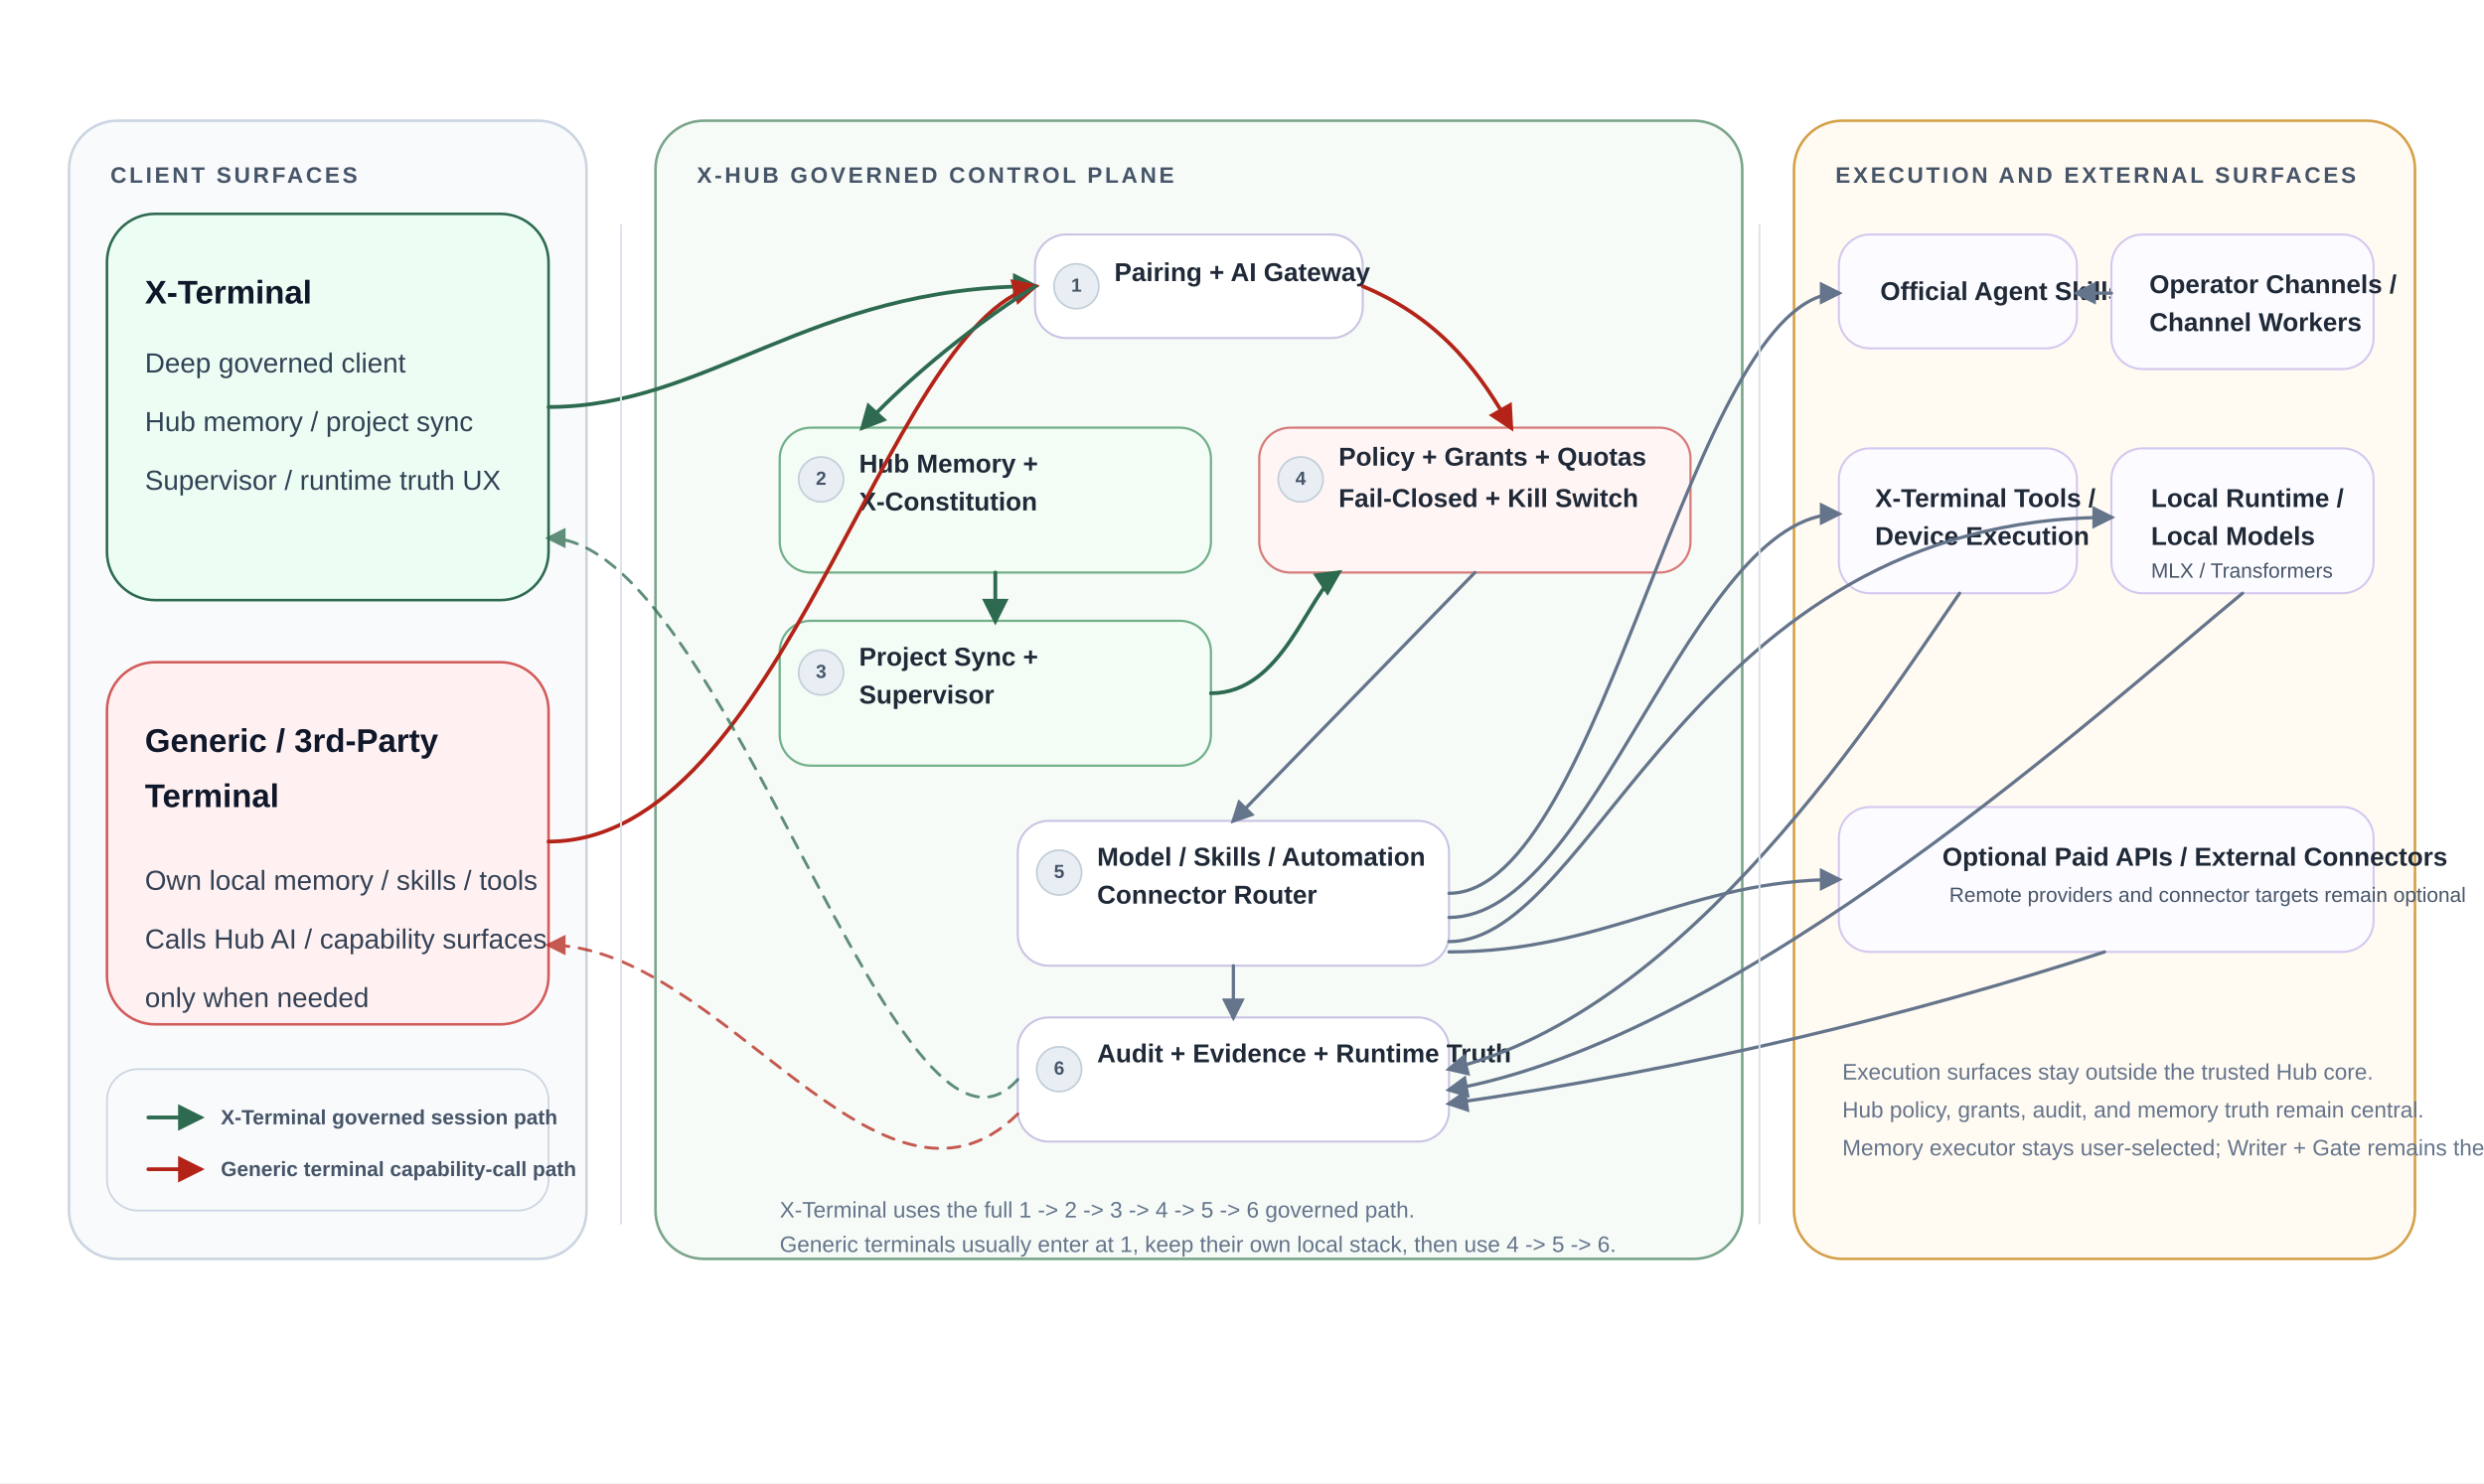
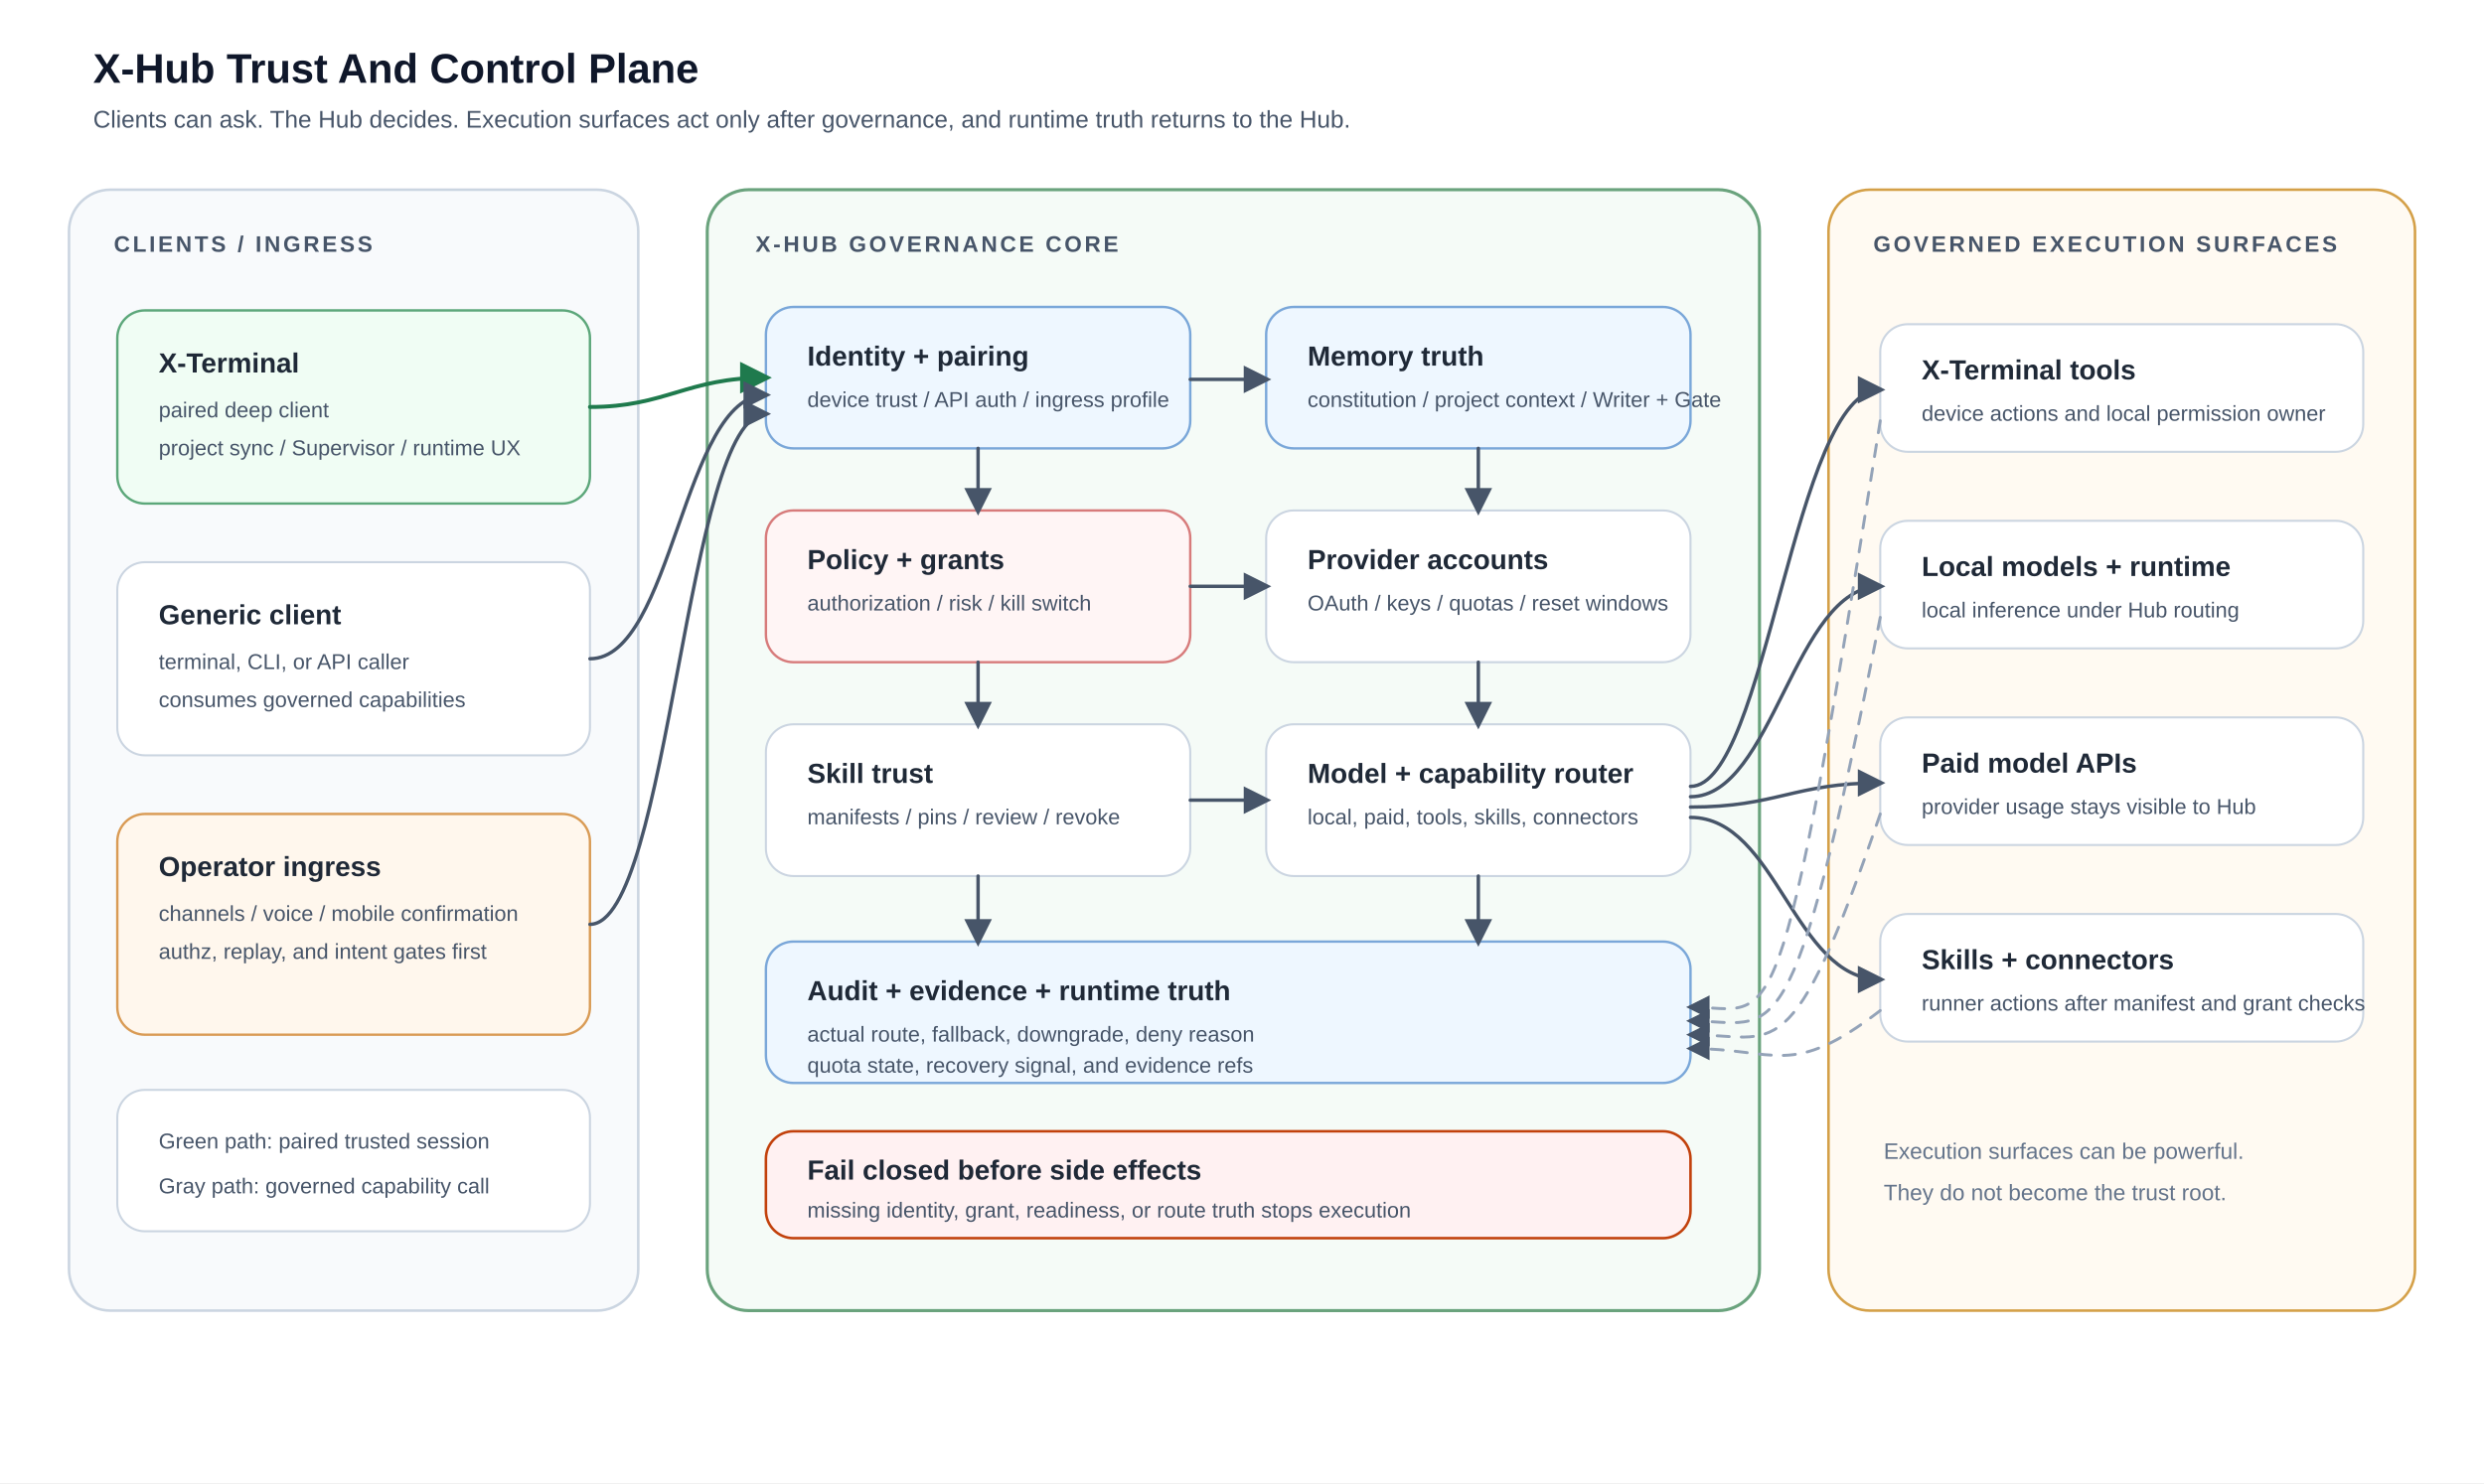
<svg xmlns="http://www.w3.org/2000/svg" viewBox="0 0 1440 860" role="img" aria-labelledby="title desc">
  <defs>
-     <marker id="arrow-gray" markerWidth="7" markerHeight="7" refX="5.8" refY="3.5" orient="auto" markerUnits="strokeWidth">
-       <path d="M 0 0 L 7 3.5 L 0 7 z" fill="#64748b" />
+     <marker id="arrow" markerWidth="8" markerHeight="8" refX="6.5" refY="4" orient="auto" markerUnits="strokeWidth">
+       <path d="M 0 0 L 8 4 L 0 8 z" fill="#475569" />
    </marker>
-     <marker id="arrow-green" markerWidth="7" markerHeight="7" refX="5.8" refY="3.5" orient="auto" markerUnits="strokeWidth">
-       <path d="M 0 0 L 7 3.5 L 0 7 z" fill="#2d6a4f" />
+     <marker id="arrow-green" markerWidth="8" markerHeight="8" refX="6.5" refY="4" orient="auto" markerUnits="strokeWidth">
+       <path d="M 0 0 L 8 4 L 0 8 z" fill="#1f7a4d" />
    </marker>
-     <marker id="arrow-red" markerWidth="7" markerHeight="7" refX="5.8" refY="3.5" orient="auto" markerUnits="strokeWidth">
-       <path d="M 0 0 L 7 3.5 L 0 7 z" fill="#b42318" />
+     <marker id="arrow-red" markerWidth="8" markerHeight="8" refX="6.5" refY="4" orient="auto" markerUnits="strokeWidth">
+       <path d="M 0 0 L 8 4 L 0 8 z" fill="#b42318" />
    </marker>
    <style>
      .bg { fill: #ffffff; }
-       .panel { rx: 28; ry: 28; stroke-width: 1.5; }
-       .client-shell { fill: #f8fafc; stroke: #cbd5e1; }
-       .hub-panel { fill: #f6fbf7; stroke: #7aa58a; }
-       .exec-panel { fill: #fffaf2; stroke: #d4a048; }
-       .xt-band { fill: #ecfdf3; stroke: #2d6a4f; }
-       .gt-band { fill: #fff1f1; stroke: #d25b5b; }
-       .footer-card { fill: #f8fafc; stroke: #cbd5e1; rx: 18; ry: 18; }
-       .stage { fill: #ffffff; stroke: #c9c3e4; stroke-width: 1.2; rx: 18; ry: 18; }
-       .stage-green { fill: #f3fcf5; stroke: #72b08a; stroke-width: 1.3; rx: 18; ry: 18; }
-       .stage-danger { fill: #fff5f5; stroke: #d77b7b; stroke-width: 1.3; rx: 18; ry: 18; }
-       .surface { fill: #fcfbff; stroke: #d4c8ef; stroke-width: 1.2; rx: 18; ry: 18; }
-       .panel-title { font: 600 13px 'Segoe UI', Arial, sans-serif; letter-spacing: 0.12em; fill: #475569; }
-       .band-title { font: 700 19px 'Segoe UI', Arial, sans-serif; fill: #0f172a; }
-       .band-copy { font: 500 16px 'Segoe UI', Arial, sans-serif; fill: #334155; }
-       .card-title { font: 700 15px 'Segoe UI', Arial, sans-serif; fill: #1f2937; }
-       .card-copy { font: 500 12px 'Segoe UI', Arial, sans-serif; fill: #475569; }
-       .note { font: 500 13px 'Segoe UI', Arial, sans-serif; fill: #64748b; }
-       .legend { font: 600 12px 'Segoe UI', Arial, sans-serif; fill: #475569; }
-       .badge { fill: #e8eef3; stroke: #c2ced8; stroke-width: 1; }
-       .badge-text { font: 700 11px 'Segoe UI', Arial, sans-serif; fill: #475569; text-anchor: middle; dominant-baseline: middle; }
-       .flow-gray { fill: none; stroke: #64748b; stroke-width: 1.9; stroke-linecap: round; stroke-linejoin: round; marker-end: url(#arrow-gray); }
-       .flow-green { fill: none; stroke: #2d6a4f; stroke-width: 2.2; stroke-linecap: round; stroke-linejoin: round; marker-end: url(#arrow-green); }
-       .flow-red { fill: none; stroke: #b42318; stroke-width: 2.2; stroke-linecap: round; stroke-linejoin: round; marker-end: url(#arrow-red); }
-       .flow-green-soft { fill: none; stroke: #2d6a4f; stroke-width: 1.7; stroke-dasharray: 7 6; stroke-linecap: round; stroke-linejoin: round; marker-end: url(#arrow-green); opacity: 0.75; }
-       .flow-red-soft { fill: none; stroke: #b42318; stroke-width: 1.7; stroke-dasharray: 7 6; stroke-linecap: round; stroke-linejoin: round; marker-end: url(#arrow-red); opacity: 0.75; }
-       .divider { fill: none; stroke: #dbe3ea; stroke-width: 1.1; }
+       .panel { fill: #f8fafc; stroke: #cbd5e1; stroke-width: 1.5; rx: 24; ry: 24; }
+       .hub-panel { fill: #f5fbf7; stroke: #6aa37d; stroke-width: 1.8; rx: 24; ry: 24; }
+       .exec-panel { fill: #fffaf2; stroke: #d4a048; stroke-width: 1.5; rx: 24; ry: 24; }
+       .card { fill: #ffffff; stroke: #cbd5e1; stroke-width: 1.2; rx: 16; ry: 16; }
+       .client-card { fill: #f0fdf4; stroke: #5ca77a; stroke-width: 1.4; rx: 16; ry: 16; }
+       .ingress-card { fill: #fff7ed; stroke: #d99b55; stroke-width: 1.4; rx: 16; ry: 16; }
+       .policy-card { fill: #fff5f5; stroke: #d77b7b; stroke-width: 1.4; rx: 16; ry: 16; }
+       .truth-card { fill: #eef7ff; stroke: #7aa7d9; stroke-width: 1.4; rx: 16; ry: 16; }
+       .fail-card { fill: #fff1f2; stroke: #c2410c; stroke-width: 1.5; rx: 16; ry: 16; }
+       .title { font: 700 24px Arial, sans-serif; fill: #0f172a; }
+       .subtitle { font: 500 14px Arial, sans-serif; fill: #475569; }
+       .panel-title { font: 700 13px Arial, sans-serif; letter-spacing: 0.12em; fill: #475569; }
+       .card-title { font: 700 16px Arial, sans-serif; fill: #1f2937; }
+       .card-copy { font: 500 12.5px Arial, sans-serif; fill: #475569; }
+       .note { font: 500 13px Arial, sans-serif; fill: #64748b; }
+       .flow { fill: none; stroke: #475569; stroke-width: 2; stroke-linecap: round; stroke-linejoin: round; marker-end: url(#arrow); }
+       .flow-green { fill: none; stroke: #1f7a4d; stroke-width: 2.3; stroke-linecap: round; stroke-linejoin: round; marker-end: url(#arrow-green); }
+       .flow-red { fill: none; stroke: #b42318; stroke-width: 2.3; stroke-linecap: round; stroke-linejoin: round; marker-end: url(#arrow-red); }
+       .flow-soft { fill: none; stroke: #94a3b8; stroke-width: 1.7; stroke-dasharray: 7 7; stroke-linecap: round; stroke-linejoin: round; marker-end: url(#arrow); }
    </style>
  </defs>
  <rect class="bg" x="0" y="0" width="1440" height="860" />
-   <rect class="panel client-shell" x="40" y="70" width="300" height="660" />
-   <text class="panel-title" x="64" y="106">CLIENT SURFACES</text>
-   <rect class="panel xt-band" x="62" y="124" width="256" height="224" />
-   <text class="band-title" x="84" y="176">X-Terminal</text>
-   <text class="band-copy" x="84" y="216">Deep governed client</text>
-   <text class="band-copy" x="84" y="250">Hub memory / project sync</text>
-   <text class="band-copy" x="84" y="284">Supervisor / runtime truth UX</text>
-   <rect class="panel gt-band" x="62" y="384" width="256" height="210" />
-   <text class="band-title" x="84" y="436">Generic / 3rd-Party</text>
-   <text class="band-title" x="84" y="468">Terminal</text>
-   <text class="band-copy" x="84" y="516">Own local memory / skills / tools</text>
-   <text class="band-copy" x="84" y="550">Calls Hub AI / capability surfaces</text>
-   <text class="band-copy" x="84" y="584">only when needed</text>
-   <rect class="footer-card" x="62" y="620" width="256" height="82" />
-   <path class="flow-green" d="M 86 648 L 116 648" />
-   <text class="legend" x="128" y="652">X-Terminal governed session path</text>
-   <path class="flow-red" d="M 86 678 L 116 678" />
-   <text class="legend" x="128" y="682">Generic terminal capability-call path</text>
-   <rect class="panel hub-panel" x="380" y="70" width="630" height="660" />
-   <text class="panel-title" x="404" y="106">X-HUB GOVERNED CONTROL PLANE</text>
-   <rect class="stage" x="600" y="136" width="190" height="60" />
-   <circle class="badge" cx="624" cy="166" r="13" />
-   <text class="badge-text" x="624" y="166">1</text>
-   <text class="card-title" x="646" y="163">Pairing + AI Gateway</text>
-   <rect class="stage-green" x="452" y="248" width="250" height="84" />
-   <circle class="badge" cx="476" cy="278" r="13" />
-   <text class="badge-text" x="476" y="278">2</text>
-   <text class="card-title" x="498" y="274">Hub Memory +</text>
-   <text class="card-title" x="498" y="296">X-Constitution</text>
-   <rect class="stage-green" x="452" y="360" width="250" height="84" />
-   <circle class="badge" cx="476" cy="390" r="13" />
-   <text class="badge-text" x="476" y="390">3</text>
-   <text class="card-title" x="498" y="386">Project Sync +</text>
-   <text class="card-title" x="498" y="408">Supervisor</text>
-   <rect class="stage-danger" x="730" y="248" width="250" height="84" />
-   <circle class="badge" cx="754" cy="278" r="13" />
-   <text class="badge-text" x="754" y="278">4</text>
-   <text class="card-title" x="776" y="270">Policy + Grants + Quotas</text>
-   <text class="card-title" x="776" y="294">Fail-Closed + Kill Switch</text>
-   <rect class="stage" x="590" y="476" width="250" height="84" />
-   <circle class="badge" cx="614" cy="506" r="13" />
-   <text class="badge-text" x="614" y="506">5</text>
-   <text class="card-title" x="636" y="502">Model / Skills / Automation</text>
-   <text class="card-title" x="636" y="524">Connector Router</text>
-   <rect class="stage" x="590" y="590" width="250" height="72" />
-   <circle class="badge" cx="614" cy="620" r="13" />
-   <text class="badge-text" x="614" y="620">6</text>
-   <text class="card-title" x="636" y="616">Audit + Evidence + Runtime Truth</text>
-   <text class="note" x="452" y="706">X-Terminal uses the full 1 -&gt; 2 -&gt; 3 -&gt; 4 -&gt; 5 -&gt; 6 governed path.</text>
-   <text class="note" x="452" y="726">Generic terminals usually enter at 1, keep their own local stack, then use 4 -&gt; 5 -&gt; 6.</text>
-   <rect class="panel exec-panel" x="1040" y="70" width="360" height="660" />
-   <text class="panel-title" x="1064" y="106">EXECUTION AND EXTERNAL SURFACES</text>
-   <rect class="surface" x="1066" y="136" width="138" height="66" />
-   <text class="card-title" x="1090" y="174">Official Agent Skills</text>
-   <rect class="surface" x="1224" y="136" width="152" height="78" />
-   <text class="card-title" x="1246" y="170">Operator Channels /</text>
-   <text class="card-title" x="1246" y="192">Channel Workers</text>
-   <rect class="surface" x="1066" y="260" width="138" height="84" />
-   <text class="card-title" x="1087" y="294">X-Terminal Tools /</text>
-   <text class="card-title" x="1087" y="316">Device Execution</text>
-   <rect class="surface" x="1224" y="260" width="152" height="84" />
-   <text class="card-title" x="1247" y="294">Local Runtime /</text>
-   <text class="card-title" x="1247" y="316">Local Models</text>
-   <text class="card-copy" x="1247" y="335">MLX / Transformers</text>
-   <rect class="surface" x="1066" y="468" width="310" height="84" />
-   <text class="card-title" x="1126" y="502">Optional Paid APIs / External Connectors</text>
-   <text class="card-copy" x="1130" y="523">Remote providers and connector targets remain optional</text>
-   <text class="note" x="1068" y="626">Execution surfaces stay outside the trusted Hub core.</text>
-   <text class="note" x="1068" y="648">Hub policy, grants, audit, and memory truth remain central.</text>
-   <text class="note" x="1068" y="670">Memory executor stays user-selected; Writer + Gate remains the durable sink.</text>
-   <path class="flow-green" d="M 318 236 C 410 236, 470 166, 600 166" />
-   <path class="flow-red" d="M 318 488 C 454 488, 512 190, 600 166" />
-   <path class="flow-green" d="M 600 166 C 556 194, 520 226, 500 248" />
-   <path class="flow-green" d="M 577 332 L 577 360" />
-   <path class="flow-green" d="M 702 402 C 744 402, 758 344, 776 332" />
-   <path class="flow-red" d="M 790 166 C 838 186, 860 220, 876 248" />
-   <path class="flow-gray" d="M 855 332 L 715 476" />
-   <path class="flow-gray" d="M 715 560 L 715 590" />
-   <path class="flow-gray" d="M 840 518 C 930 518, 980 170, 1066 170" />
-   <path class="flow-gray" d="M 840 532 C 925 532, 980 298, 1066 298" />
-   <path class="flow-gray" d="M 840 546 C 925 546, 980 300, 1224 300" />
-   <path class="flow-gray" d="M 840 552 C 930 552, 980 510, 1066 510" />
-   <path class="flow-gray" d="M 1224 170 L 1204 170" />
-   <path class="flow-gray" d="M 1136 344 C 1090 410, 980 586, 840 620" />
-   <path class="flow-gray" d="M 1300 344 C 1220 410, 1010 602, 840 632" />
-   <path class="flow-gray" d="M 1220 552 C 1110 588, 980 620, 840 640" />
-   <path class="flow-green-soft" d="M 590 626 C 520 704, 420 312, 318 312" />
-   <path class="flow-red-soft" d="M 590 646 C 510 724, 418 548, 318 548" />
-   <path class="divider" d="M 360 130 L 360 710" />
-   <path class="divider" d="M 1020 130 L 1020 710" />
+   <text class="title" x="54" y="48">X-Hub Trust And Control Plane</text>
+   <text class="subtitle" x="54" y="74">Clients can ask. The Hub decides. Execution surfaces act only after governance, and runtime truth returns to the Hub.</text>
+   <rect class="panel" x="40" y="110" width="330" height="650" />
+   <text class="panel-title" x="66" y="146">CLIENTS / INGRESS</text>
+   <rect class="client-card" x="68" y="180" width="274" height="112" />
+   <text class="card-title" x="92" y="216">X-Terminal</text>
+   <text class="card-copy" x="92" y="242">paired deep client</text>
+   <text class="card-copy" x="92" y="264">project sync / Supervisor / runtime UX</text>
+   <rect class="card" x="68" y="326" width="274" height="112" />
+   <text class="card-title" x="92" y="362">Generic client</text>
+   <text class="card-copy" x="92" y="388">terminal, CLI, or API caller</text>
+   <text class="card-copy" x="92" y="410">consumes governed capabilities</text>
+   <rect class="ingress-card" x="68" y="472" width="274" height="128" />
+   <text class="card-title" x="92" y="508">Operator ingress</text>
+   <text class="card-copy" x="92" y="534">channels / voice / mobile confirmation</text>
+   <text class="card-copy" x="92" y="556">authz, replay, and intent gates first</text>
+   <rect class="card" x="68" y="632" width="274" height="82" />
+   <text class="card-copy" x="92" y="666">Green path: paired trusted session</text>
+   <text class="card-copy" x="92" y="692">Gray path: governed capability call</text>
+   <rect class="hub-panel" x="410" y="110" width="610" height="650" />
+   <text class="panel-title" x="438" y="146">X-HUB GOVERNANCE CORE</text>
+   <rect class="truth-card" x="444" y="178" width="246" height="82" />
+   <text class="card-title" x="468" y="212">Identity + pairing</text>
+   <text class="card-copy" x="468" y="236">device trust / API auth / ingress profile</text>
+   <rect class="truth-card" x="734" y="178" width="246" height="82" />
+   <text class="card-title" x="758" y="212">Memory truth</text>
+   <text class="card-copy" x="758" y="236">constitution / project context / Writer + Gate</text>
+   <rect class="policy-card" x="444" y="296" width="246" height="88" />
+   <text class="card-title" x="468" y="330">Policy + grants</text>
+   <text class="card-copy" x="468" y="354">authorization / risk / kill switch</text>
+   <rect class="card" x="734" y="296" width="246" height="88" />
+   <text class="card-title" x="758" y="330">Provider accounts</text>
+   <text class="card-copy" x="758" y="354">OAuth / keys / quotas / reset windows</text>
+   <rect class="card" x="444" y="420" width="246" height="88" />
+   <text class="card-title" x="468" y="454">Skill trust</text>
+   <text class="card-copy" x="468" y="478">manifests / pins / review / revoke</text>
+   <rect class="card" x="734" y="420" width="246" height="88" />
+   <text class="card-title" x="758" y="454">Model + capability router</text>
+   <text class="card-copy" x="758" y="478">local, paid, tools, skills, connectors</text>
+   <rect class="truth-card" x="444" y="546" width="536" height="82" />
+   <text class="card-title" x="468" y="580">Audit + evidence + runtime truth</text>
+   <text class="card-copy" x="468" y="604">actual route, fallback, downgrade, deny reason</text>
+   <text class="card-copy" x="468" y="622">quota state, recovery signal, and evidence refs</text>
+   <rect class="fail-card" x="444" y="656" width="536" height="62" />
+   <text class="card-title" x="468" y="684">Fail closed before side effects</text>
+   <text class="card-copy" x="468" y="706">missing identity, grant, readiness, or route truth stops execution</text>
+   <rect class="exec-panel" x="1060" y="110" width="340" height="650" />
+   <text class="panel-title" x="1086" y="146">GOVERNED EXECUTION SURFACES</text>
+   <rect class="card" x="1090" y="188" width="280" height="74" />
+   <text class="card-title" x="1114" y="220">X-Terminal tools</text>
+   <text class="card-copy" x="1114" y="244">device actions and local permission owner</text>
+   <rect class="card" x="1090" y="302" width="280" height="74" />
+   <text class="card-title" x="1114" y="334">Local models + runtime</text>
+   <text class="card-copy" x="1114" y="358">local inference under Hub routing</text>
+   <rect class="card" x="1090" y="416" width="280" height="74" />
+   <text class="card-title" x="1114" y="448">Paid model APIs</text>
+   <text class="card-copy" x="1114" y="472">provider usage stays visible to Hub</text>
+   <rect class="card" x="1090" y="530" width="280" height="74" />
+   <text class="card-title" x="1114" y="562">Skills + connectors</text>
+   <text class="card-copy" x="1114" y="586">runner actions after manifest and grant checks</text>
+   <text class="note" x="1092" y="672">Execution surfaces can be powerful.</text>
+   <text class="note" x="1092" y="696">They do not become the trust root.</text>
+   <path class="flow-green" d="M 342 236 C 386 236, 398 219, 444 219" />
+   <path class="flow" d="M 342 382 C 390 382, 396 229, 444 229" />
+   <path class="flow" d="M 342 536 C 388 536, 398 240, 444 240" />
+   <path class="flow" d="M 690 220 L 734 220" />
+   <path class="flow" d="M 567 260 L 567 296" />
+   <path class="flow" d="M 857 260 L 857 296" />
+   <path class="flow" d="M 690 340 L 734 340" />
+   <path class="flow" d="M 567 384 L 567 420" />
+   <path class="flow" d="M 857 384 L 857 420" />
+   <path class="flow" d="M 690 464 L 734 464" />
+   <path class="flow" d="M 857 508 L 857 546" />
+   <path class="flow" d="M 567 508 L 567 546" />
+   <path class="flow" d="M 980 456 C 1024 456, 1040 226, 1090 226" />
+   <path class="flow" d="M 980 462 C 1028 462, 1040 340, 1090 340" />
+   <path class="flow" d="M 980 468 C 1030 468, 1040 454, 1090 454" />
+   <path class="flow" d="M 980 474 C 1030 474, 1040 568, 1090 568" />
+   <path class="flow-soft" d="M 1090 244 C 1030 620, 1030 584, 980 584" />
+   <path class="flow-soft" d="M 1090 358 C 1038 622, 1030 592, 980 592" />
+   <path class="flow-soft" d="M 1090 472 C 1038 624, 1030 600, 980 600" />
+   <path class="flow-soft" d="M 1090 586 C 1038 626, 1030 608, 980 608" />
</svg>
